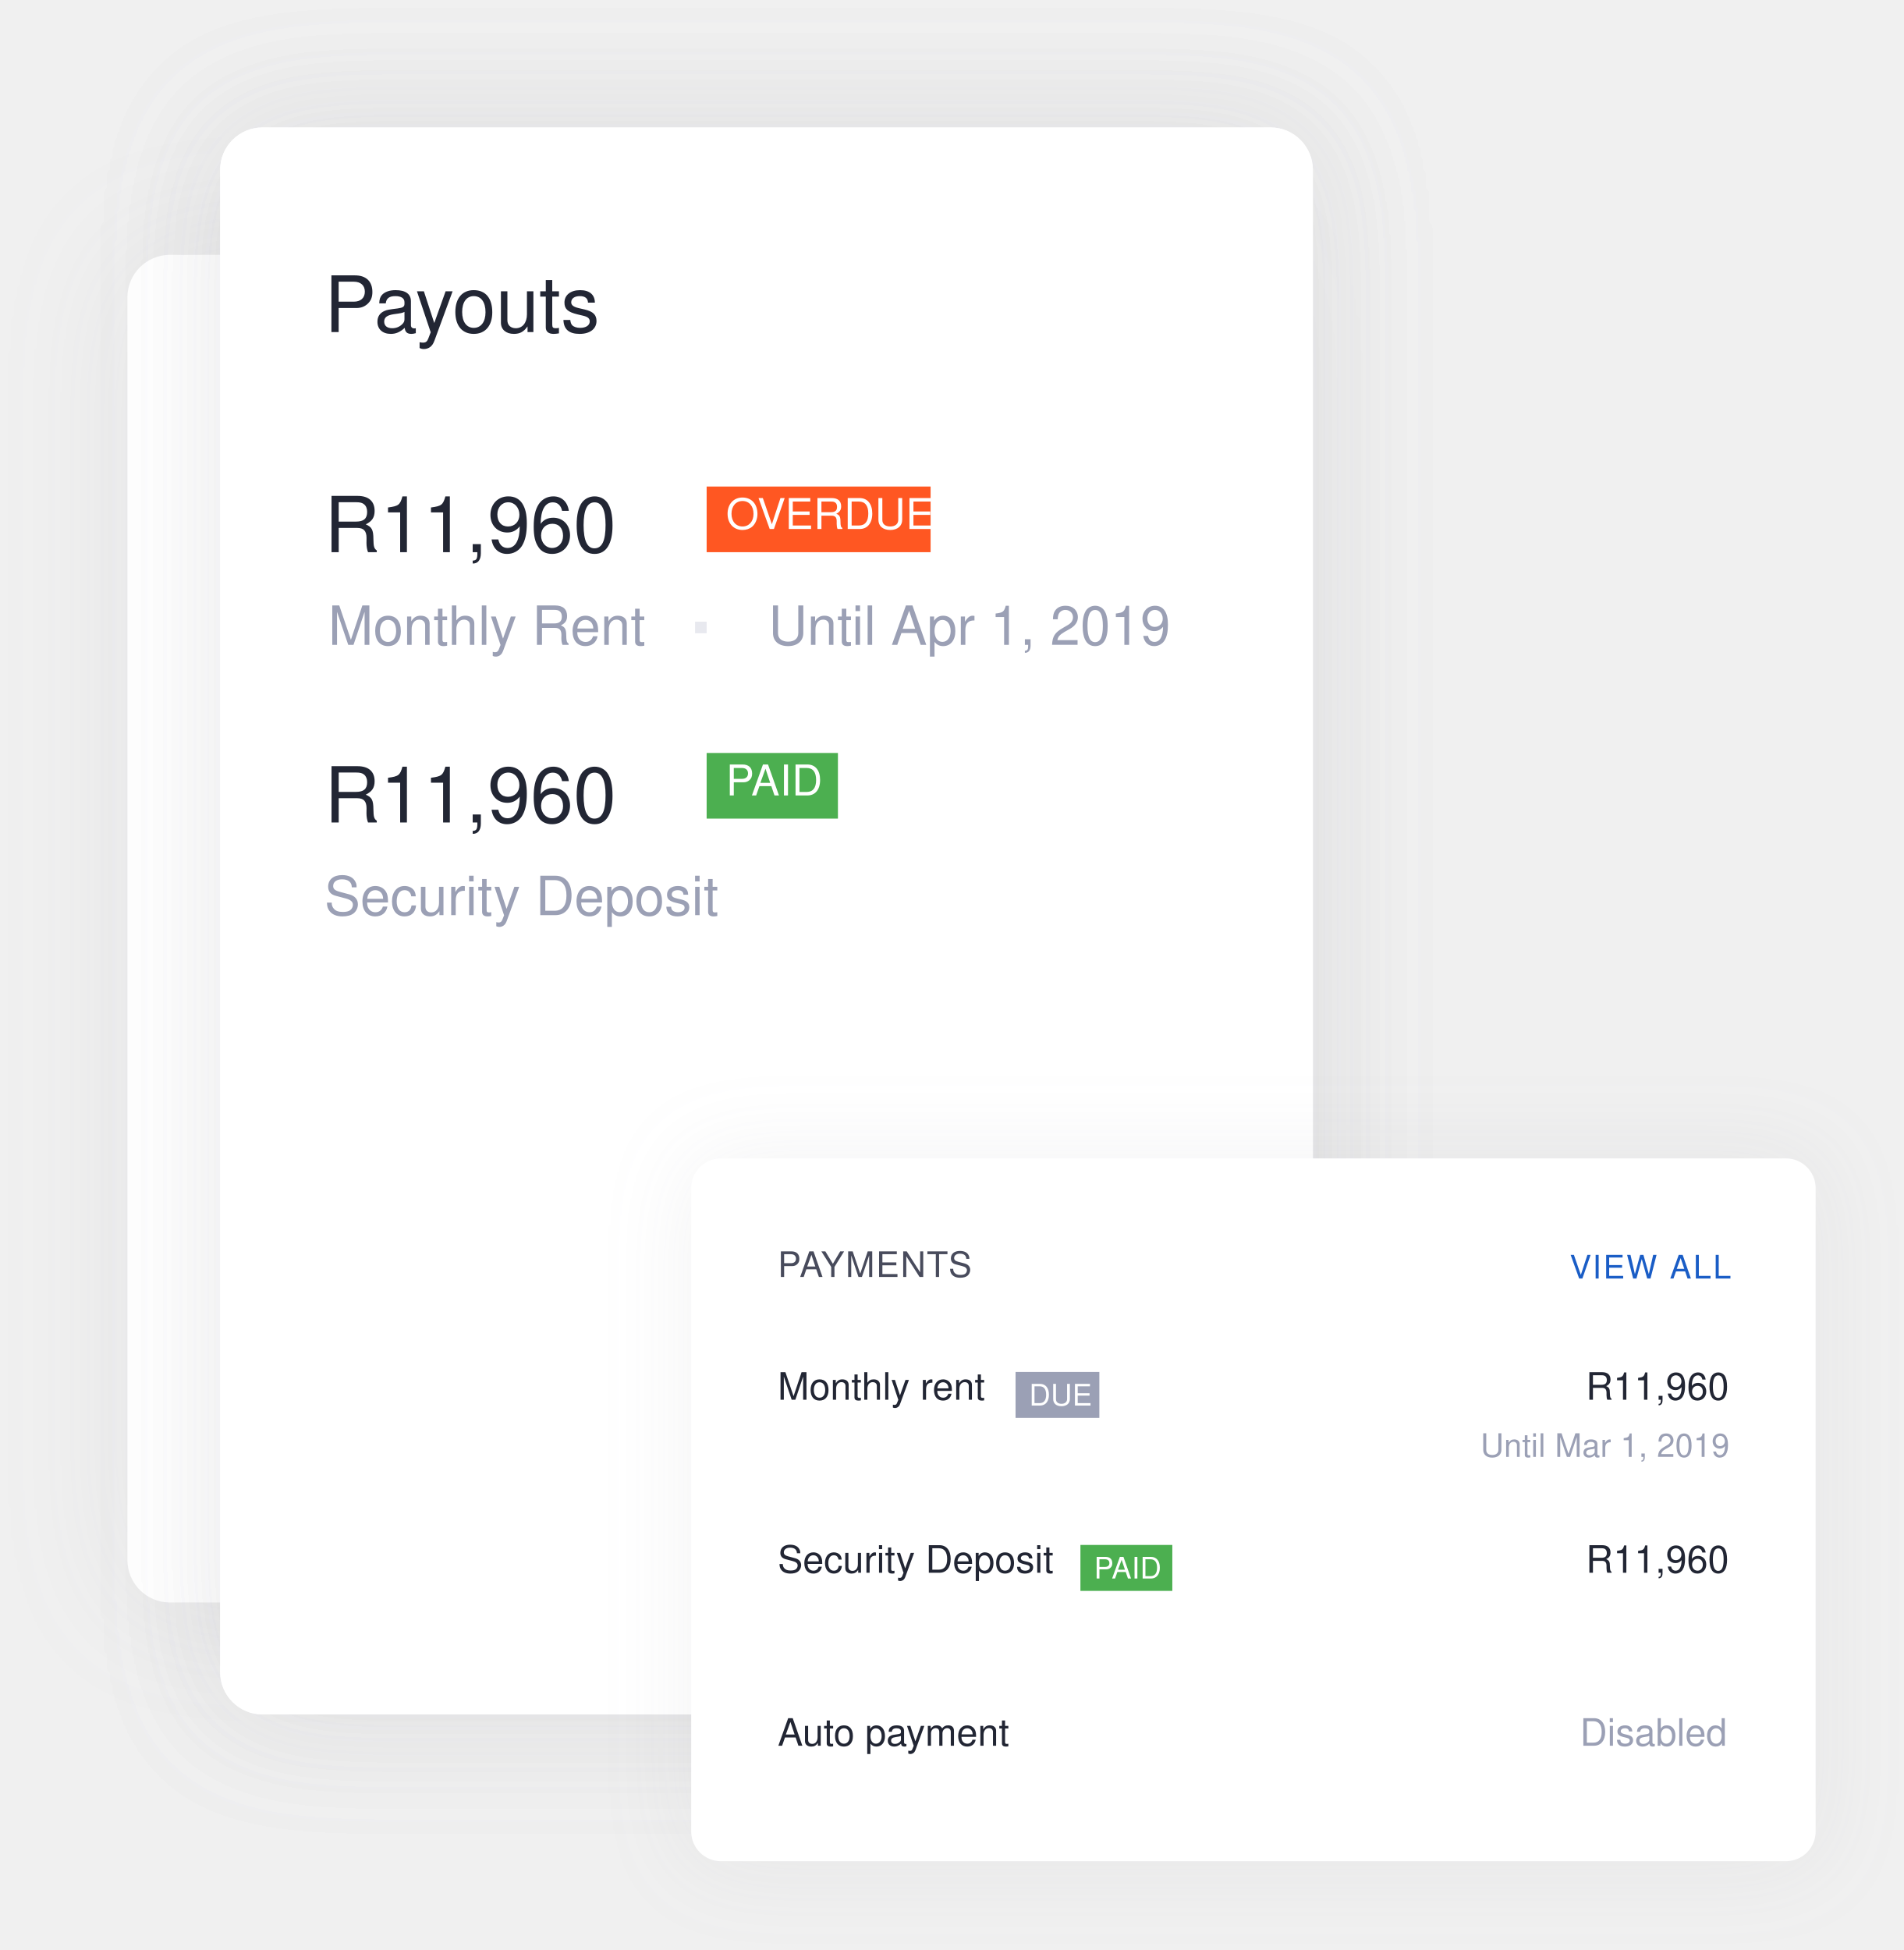
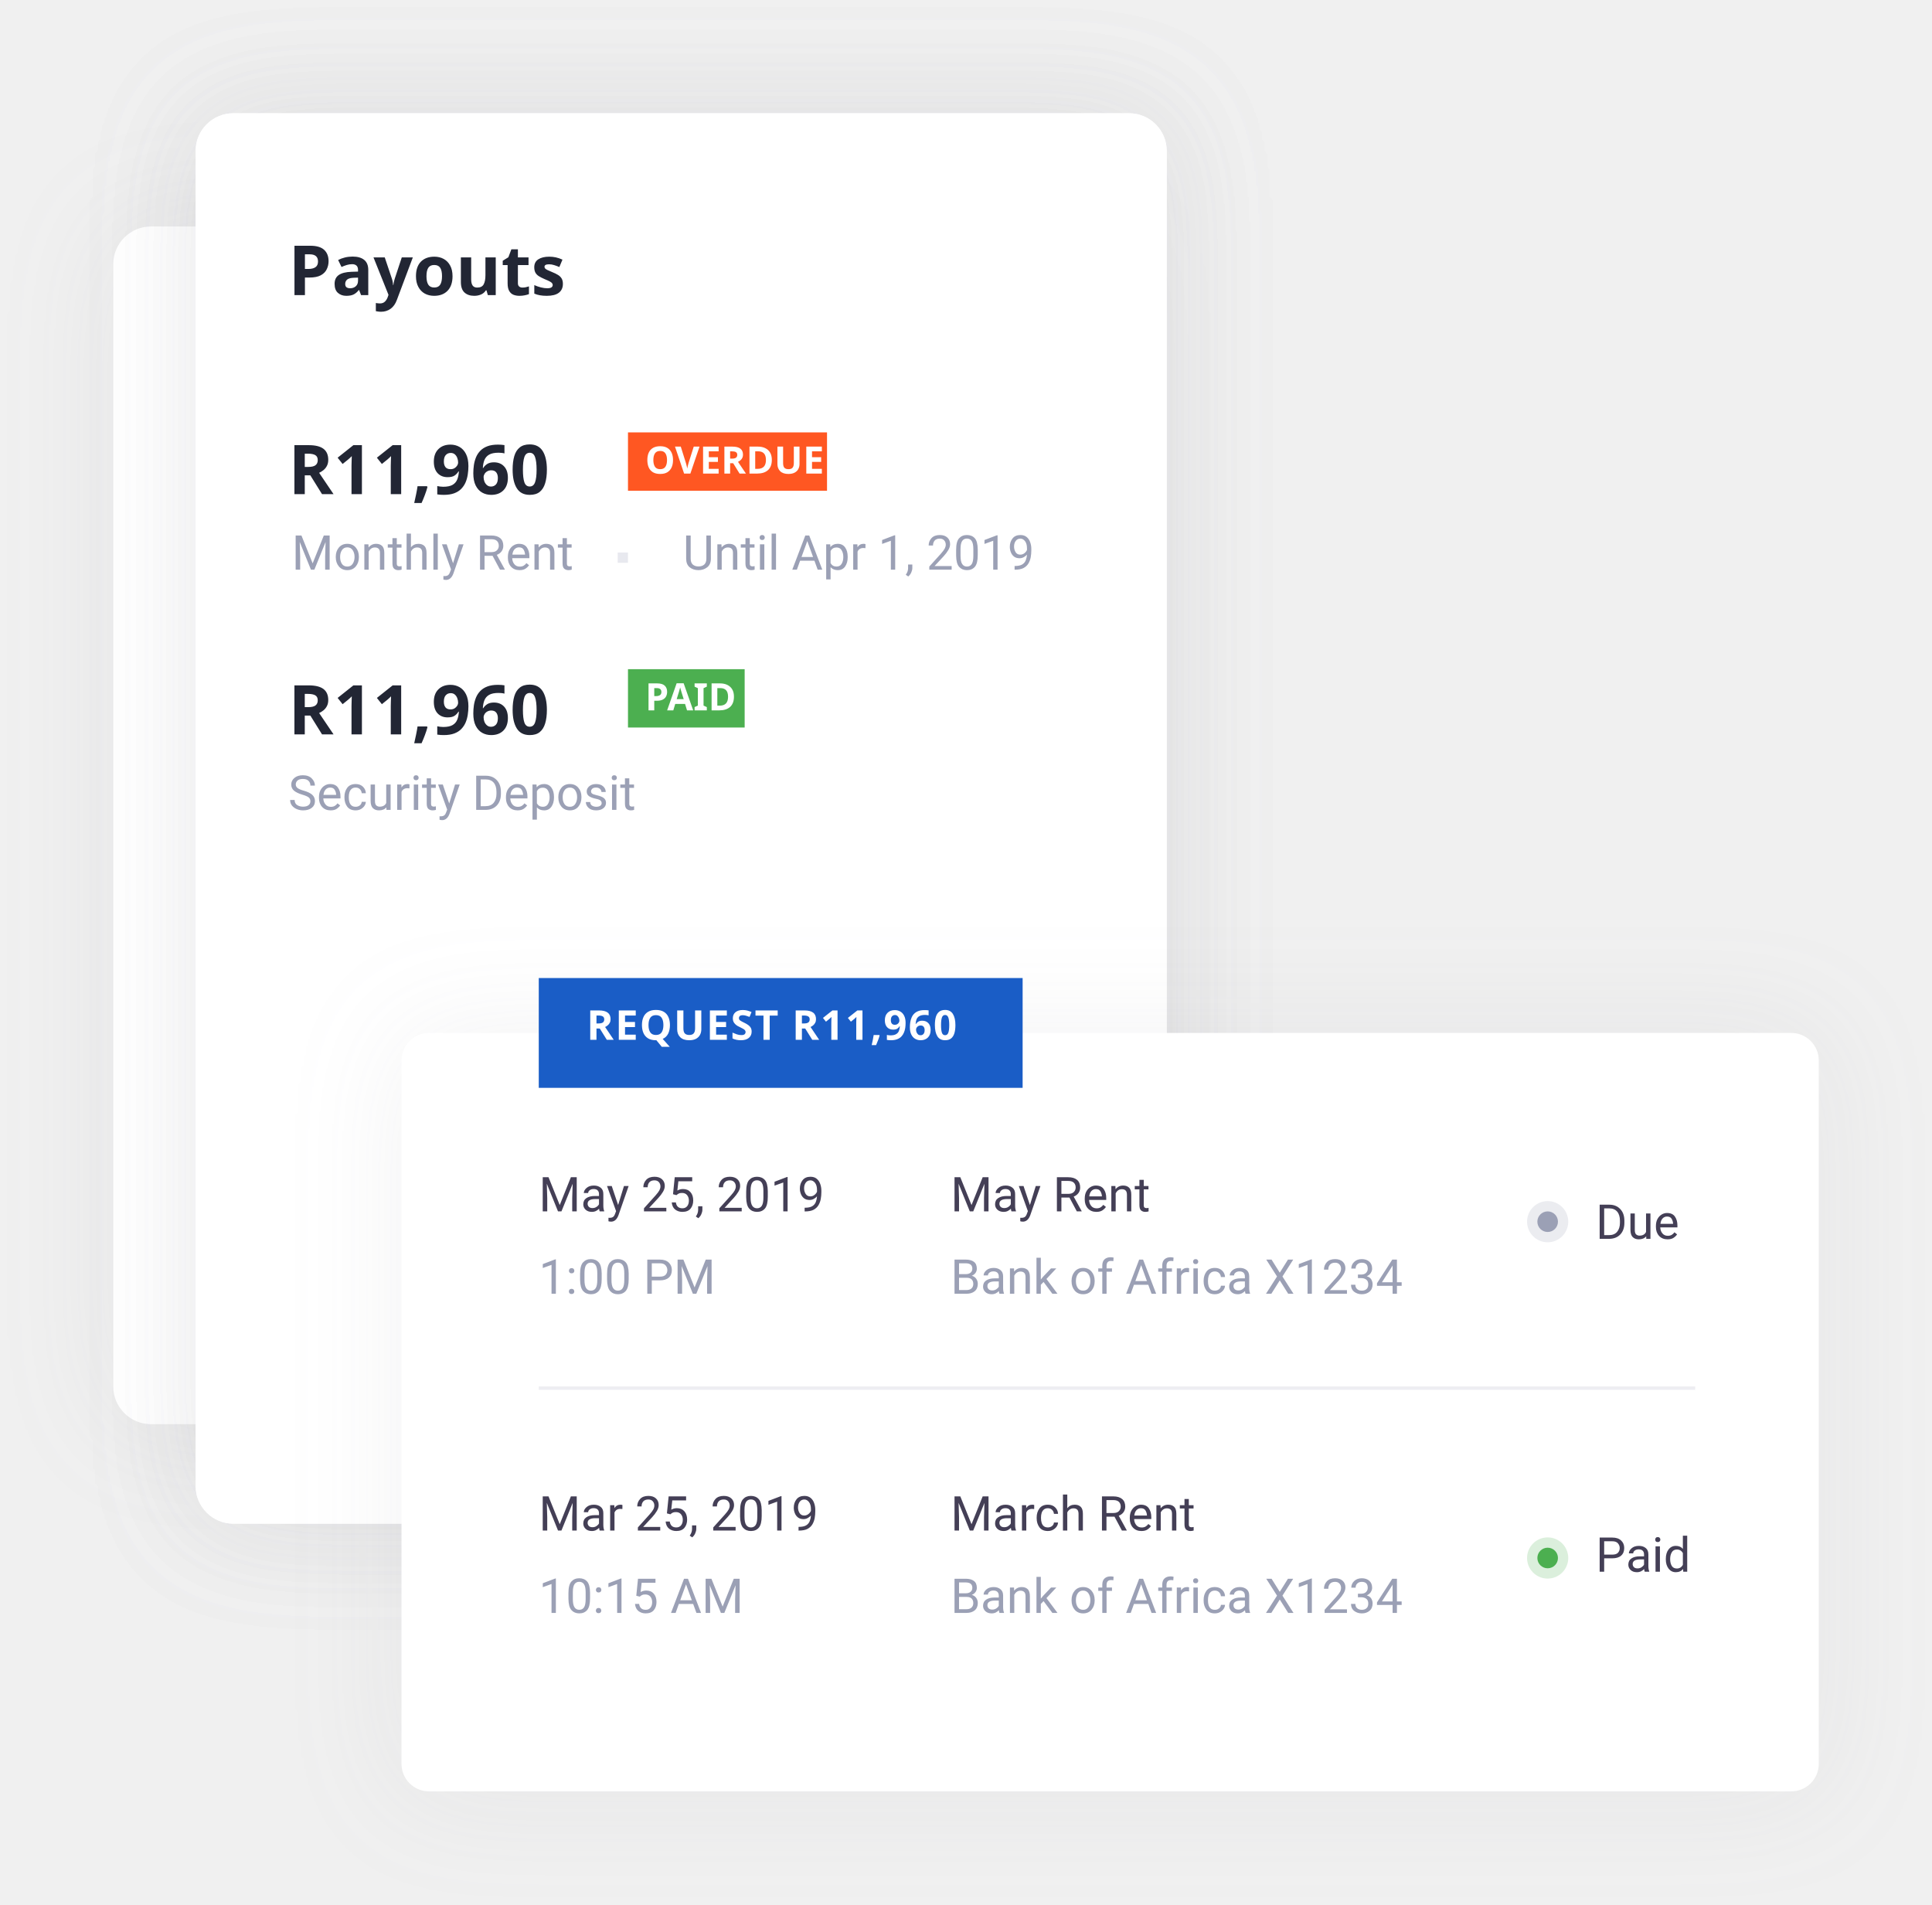
- <svg xmlns="http://www.w3.org/2000/svg" xmlns:xlink="http://www.w3.org/1999/xlink" width="493px" height="505px" viewBox="0 0 493 505" version="1.1">
+ <svg xmlns="http://www.w3.org/2000/svg" xmlns:xlink="http://www.w3.org/1999/xlink" width="563px" height="555px" viewBox="0 0 563 555" version="1.1">
  <defs>
    <path d="M11,33 L278,33 C284.075,33 289,37.925 289,44 L289,371 C289,377.075 284.075,382 278,382 L11,382 C4.925,382 7.43989126e-16,377.075 0,371 L0,44 C-7.43989126e-16,37.925 4.925,33 11,33 Z" id="path-1" />
    <filter x="-17.1%" y="-14.2%" width="134.3%" height="128.4%" filterUnits="objectBoundingBox" id="filter-2">
      <feOffset dx="0" dy="0" in="SourceAlpha" result="shadowOffsetOuter1" />
      <feGaussianBlur stdDeviation="16.5" in="shadowOffsetOuter1" result="shadowBlurOuter1" />
      <feColorMatrix values="0 0 0 0 0.507   0 0 0 0 0.507   0 0 0 0 0.545  0 0 0 0.098 0" type="matrix" in="shadowBlurOuter1" />
    </filter>
    <path d="M35,0 L296,0 C302.075,-1.11598369e-15 307,4.925 307,11 L307,400 C307,406.075 302.075,411 296,411 L35,411 C28.925,411 24,406.075 24,400 L24,11 C24,4.925 28.925,1.11598369e-15 35,0 Z" id="path-3" />
    <filter x="-17.5%" y="-12.0%" width="135.0%" height="124.1%" filterUnits="objectBoundingBox" id="filter-4">
      <feOffset dx="0" dy="0" in="SourceAlpha" result="shadowOffsetOuter1" />
      <feGaussianBlur stdDeviation="16.5" in="shadowOffsetOuter1" result="shadowBlurOuter1" />
      <feColorMatrix values="0 0 0 0 0.507   0 0 0 0 0.507   0 0 0 0 0.545  0 0 0 0.098 0" type="matrix" in="shadowBlurOuter1" />
    </filter>
    <path d="M35,0 L296,0 C302.075,-1.11598369e-15 307,4.925 307,11 L307,400 C307,406.075 302.075,411 296,411 L35,411 C28.925,411 24,406.075 24,400 L24,11 C24,4.925 28.925,1.11598369e-15 35,0 Z" id="path-5" />
    <filter x="-17.5%" y="-12.0%" width="135.0%" height="124.1%" filterUnits="objectBoundingBox" id="filter-6">
      <feOffset dx="0" dy="0" in="SourceAlpha" result="shadowOffsetOuter1" />
      <feGaussianBlur stdDeviation="16.5" in="shadowOffsetOuter1" result="shadowBlurOuter1" />
      <feColorMatrix values="0 0 0 0 0.507   0 0 0 0 0.507   0 0 0 0 0.545  0 0 0 0.098 0" type="matrix" in="shadowBlurOuter1" />
    </filter>
-     <rect id="path-7" x="-8.52651283e-14" y="0" width="291.2" height="182" rx="7.7" />
-     <filter x="-11.8%" y="-19.0%" width="123.7%" height="137.9%" filterUnits="objectBoundingBox" id="filter-8">
+     <path d="M8,0 L405,0 C409.418,-8.11624501e-16 413,3.582 413,8 L413,213 C413,217.418 409.418,221 405,221 L8,221 C3.582,221 5.41083001e-16,217.418 0,213 L0,8 C-5.41083001e-16,3.582 3.582,8.11624501e-16 8,0 Z" id="path-7" />
+     <filter x="-12.0%" y="-22.4%" width="124.0%" height="144.8%" filterUnits="objectBoundingBox" id="filter-8">
      <feOffset dx="0" dy="0" in="SourceAlpha" result="shadowOffsetOuter1" />
-       <feGaussianBlur stdDeviation="11.5" in="shadowOffsetOuter1" result="shadowBlurOuter1" />
+       <feGaussianBlur stdDeviation="16.5" in="shadowOffsetOuter1" result="shadowBlurOuter1" />
      <feColorMatrix values="0 0 0 0 0.507   0 0 0 0 0.507   0 0 0 0 0.545  0 0 0 0.098 0" type="matrix" in="shadowBlurOuter1" />
    </filter>
  </defs>
  <g id="Page-1" stroke="none" stroke-width="1" fill="none" fill-rule="evenodd">
-     <g id="Main-Landlord" transform="translate(-69, -2540)">
-       <g id="Block-3" transform="translate(-515, 213)">
-         <g id="Pictures-2" transform="translate(617, 2360)">
-           <g id="Group-8">
-             <g id="Card">
-               <g id="Group-48">
-                 <g id="Base">
-                   <use fill="black" fill-opacity="1" filter="url(#filter-2)" xlink:href="#path-1" />
-                   <use fill="#FFFFFF" fill-rule="evenodd" xlink:href="#path-1" />
-                 </g>
-                 <g id="Base">
-                   <use fill="black" fill-opacity="1" filter="url(#filter-4)" xlink:href="#path-3" />
-                   <use fill="#FFFFFF" fill-rule="evenodd" xlink:href="#path-3" />
-                 </g>
-                 <g id="Base">
-                   <use fill="black" fill-opacity="1" filter="url(#filter-6)" xlink:href="#path-5" />
-                   <use fill="#FFFFFF" fill-rule="evenodd" xlink:href="#path-5" />
+     <g id="Rentorr-Landing---Landlord-1" transform="translate(-70, -2216)">
+       <g id="Block-3" transform="translate(103, 1587)">
+         <g id="Group-8" transform="translate(0, 662)">
+           <g id="Card">
+             <g id="Group-48">
+               <g id="Base">
+                 <use fill="black" fill-opacity="1" filter="url(#filter-2)" xlink:href="#path-1" />
+                 <use fill="#FFFFFF" fill-rule="evenodd" xlink:href="#path-1" />
+               </g>
+               <g id="Base">
+                 <use fill="black" fill-opacity="1" filter="url(#filter-4)" xlink:href="#path-3" />
+                 <use fill="#FFFFFF" fill-rule="evenodd" xlink:href="#path-3" />
+               </g>
+               <g id="Base">
+                 <use fill="black" fill-opacity="1" filter="url(#filter-6)" xlink:href="#path-5" />
+                 <use fill="#FFFFFF" fill-rule="evenodd" xlink:href="#path-5" />
+               </g>
+             </g>
+             <g id="Group-47" transform="translate(51, 33)" fill="#222634" font-family="Overpass-Bold, Overpass" font-size="20.16" font-weight="bold" line-spacing="23.04">
+               <text id="Payouts">
+                 <tspan x="0" y="20">Payouts</tspan>
+               </text>
+             </g>
+           </g>
+           <g id="Group-7" transform="translate(84, 252)">
+             <g id="Card" transform="translate(0, 16)">
+               <g id="Group-44" transform="translate(114, 81)">
+                 <g id="Group-39">
+                   <g id="Line-01">
+                     <text id="Due" font-family="Roboto-Regular, Roboto" font-size="14" font-weight="normal" fill="#443F56">
+                       <tspan x="188" y="21">Due</tspan>
+                     </text>
+                     <g id="Icons/Highlight-disabled" transform="translate(168, 10)" fill="#9BA0B5" fill-rule="nonzero">
+                       <circle id="Oval-Copy-9" opacity="0.2" cx="6" cy="6" r="6" />
+                       <circle id="Oval-Copy-10" cx="6" cy="6" r="3" />
+                     </g>
+                     <text id="May-Rent" font-family="Roboto-Regular, Roboto" font-size="14" font-weight="normal" fill="#443F56">
+                       <tspan x="0" y="13">May Rent</tspan>
+                     </text>
+                     <text id="Bank-of-Africa-X1234" font-family="Roboto-Regular, Roboto" font-size="14" font-weight="normal" fill="#9BA0B5">
+                       <tspan x="0" y="37">Bank of Africa X1234</tspan>
+                     </text>
+                   </g>
                </g>
              </g>
-               <g id="Group-47" transform="translate(51, 33)" fill="#222634" font-family="Helvetica" font-size="20.16" font-weight="normal" line-spacing="23.04">
-                 <text id="Payouts">
-                   <tspan x="0" y="20">Payouts</tspan>
-                 </text>
+               <g id="Group-44" transform="translate(18, 61)">
+                 <g id="Group-39">
+                   <g id="Line-01">
+                     <text id="May-25,-2019" font-family="Roboto-Regular, Roboto" font-size="14" font-weight="normal" fill="#443F56">
+                       <tspan x="0" y="13">May 25, 2019</tspan>
+                     </text>
+                     <text id="1:00-PM" font-family="Roboto-Regular, Roboto" font-size="14" font-weight="normal" fill="#9BA0B5">
+                       <tspan x="0" y="37">1:00 PM</tspan>
+                     </text>
+                     <text id="Due" font-family="Roboto-Regular, Roboto" font-size="14" font-weight="normal" fill="#443F56">
+                       <tspan x="308" y="21">Due</tspan>
+                     </text>
+                     <g id="Icons/Highlight-disabled" transform="translate(288, 10)" fill="#9BA0B5" fill-rule="nonzero">
+                       <circle id="Oval-Copy-9" opacity="0.2" cx="6" cy="6" r="6" />
+                       <circle id="Oval-Copy-10" cx="6" cy="6" r="3" />
+                     </g>
+                     <text id="May-Rent" font-family="Roboto-Regular, Roboto" font-size="14" font-weight="normal" fill="#443F56">
+                       <tspan x="120" y="13">May Rent</tspan>
+                     </text>
+                     <text id="Bank-of-Africa-X1234" font-family="Roboto-Regular, Roboto" font-size="14" font-weight="normal" fill="#9BA0B5">
+                       <tspan x="120" y="37">Bank of Africa X1234</tspan>
+                     </text>
+                   </g>
+                 </g>
+               </g>
+               <g id="Group-44">
+                 <g id="Group-49">
+                   <g id="Base">
+                     <use fill="black" fill-opacity="1" filter="url(#filter-8)" xlink:href="#path-7" />
+                     <use fill="#FFFFFF" fill-rule="evenodd" xlink:href="#path-7" />
+                   </g>
+                   <text id="Mar-25,-2019" font-family="Roboto-Regular, Roboto" font-size="14" font-weight="normal" fill="#443F56">
+                     <tspan x="40" y="145">Mar 25, 2019</tspan>
+                   </text>
+                   <text id="10:15-AM" font-family="Roboto-Regular, Roboto" font-size="14" font-weight="normal" fill="#9BA0B5">
+                     <tspan x="40" y="169">10:15 AM</tspan>
+                   </text>
+                   <polygon id="Rectangle" fill="#EEEEF2" fill-rule="nonzero" points="40 103 377 103 377 104 40 104" />
+                   <text id="Paid" font-family="Roboto-Regular, Roboto" font-size="14" font-weight="normal" fill="#443F56">
+                     <tspan x="348" y="157">Paid</tspan>
+                   </text>
+                   <g id="Icons/Highlight-green" transform="translate(328, 147)" fill="#4CAF50" fill-rule="nonzero">
+                     <circle id="Oval" opacity="0.2" cx="6" cy="6" r="6" />
+                     <circle id="Oval" cx="6" cy="6" r="3" />
+                   </g>
+                   <text id="March-Rent" font-family="Roboto-Regular, Roboto" font-size="14" font-weight="normal" fill="#443F56">
+                     <tspan x="160" y="145">March Rent</tspan>
+                   </text>
+                   <text id="Bank-of-Africa-X1234" font-family="Roboto-Regular, Roboto" font-size="14" font-weight="normal" fill="#9BA0B5">
+                     <tspan x="160" y="169">Bank of Africa X1234</tspan>
+                   </text>
+                   <text id="May-25,-2019" font-family="Roboto-Regular, Roboto" font-size="14" font-weight="normal" fill="#443F56">
+                     <tspan x="40" y="52">May 25, 2019</tspan>
+                   </text>
+                   <text id="1:00-PM" font-family="Roboto-Regular, Roboto" font-size="14" font-weight="normal" fill="#9BA0B5">
+                     <tspan x="40" y="76">1:00 PM</tspan>
+                   </text>
+                   <text id="Due" font-family="Roboto-Regular, Roboto" font-size="14" font-weight="normal" fill="#443F56">
+                     <tspan x="348" y="60">Due</tspan>
+                   </text>
+                   <g id="Icons/Highlight-disabled" transform="translate(328, 49)" fill="#9BA0B5" fill-rule="nonzero">
+                     <circle id="Oval-Copy-9" opacity="0.2" cx="6" cy="6" r="6" />
+                     <circle id="Oval-Copy-10" cx="6" cy="6" r="3" />
+                   </g>
+                   <text id="May-Rent" font-family="Roboto-Regular, Roboto" font-size="14" font-weight="normal" fill="#443F56">
+                     <tspan x="160" y="52">May Rent</tspan>
+                   </text>
+                   <text id="Bank-of-Africa-X1234" font-family="Roboto-Regular, Roboto" font-size="14" font-weight="normal" fill="#9BA0B5">
+                     <tspan x="160" y="76">Bank of Africa X1234</tspan>
+                   </text>
+                 </g>
+                 <g id="Line-03" transform="translate(40, 103)" />
+                 <g id="Group-39" transform="translate(40, 39)">
+                   <g id="Line-01" />
+                 </g>
              </g>
            </g>
-             <g id="Monthly-rent-Copy" transform="translate(51, 91)">
-               <text id="R11,960" font-family="Helvetica" font-size="20" font-weight="normal" fill="#222634">
-                 <tspan x="0" y="19">R11,960</tspan>
+             <g id="Blue-Button_default" transform="translate(40, 0)">
+               <polygon id="Base" fill="#1A5DC6" fill-rule="nonzero" points="-1.22298005e-16 0 141 0 141 32 -1.22298005e-16 32" />
+               <text id="Create-Listing" font-family="Overpass-Black, Overpass" font-size="12" font-weight="700" line-spacing="16" letter-spacing="0.4" fill="#FFFFFF">
+                 <tspan x="13.924" y="18">REQUEST  R11,960</tspan>
              </text>
-               <text id="Monthly-Rent" font-family="Helvetica" font-size="14" font-weight="normal" fill="#9BA0B5">
-                 <tspan x="1" y="43">Monthly Rent</tspan>
-               </text>
-               <text id="Until-Apr-1,-2019" font-family="Helvetica" font-size="14" font-weight="normal" fill="#9BA0B5">
-                 <tspan x="115" y="43">Until Apr 1, 2019</tspan>
-               </text>
-               <g id="Tag" transform="translate(99, 2)">
-                 <rect id="Rectangle" fill="#FF5722" x="0" y="0" width="58" height="17" />
-                 <text id="Overdue" font-family="Helvetica" font-size="11" font-weight="normal" letter-spacing="0.051" fill="#FFFFFF">
-                   <tspan x="5" y="11">OVERDUE</tspan>
-                 </text>
-               </g>
-               <rect id="Rectangle" fill="#E8E9EF" x="96" y="37" width="3" height="3" />
-             </g>
-             <g id="Security-deposit-Copy" transform="translate(51, 161)">
-               <text id="Security-Deposit" font-family="Helvetica" font-size="14" font-weight="normal" fill="#9BA0B5">
-                 <tspan x="0" y="43">Security Deposit</tspan>
-               </text>
-               <text id="R11,960" font-family="Helvetica" font-size="20" font-weight="normal" fill="#222634">
-                 <tspan x="0" y="19">R11,960</tspan>
-               </text>
-               <g id="Tag" transform="translate(99, 1)">
-                 <rect id="Rectangle" fill="#4CAF50" x="0" y="0" width="34" height="17" />
-                 <text id="PAID" font-family="Helvetica" font-size="11" font-weight="normal" letter-spacing="0.051" fill="#FFFFFF">
-                   <tspan x="5" y="11">PAID</tspan>
-                 </text>
-               </g>
            </g>
          </g>
-           <g id="Card-Copy-2" transform="translate(146, 267)">
-             <g id="Rectangle-Copy-5">
-               <use fill="black" fill-opacity="1" filter="url(#filter-8)" xlink:href="#path-7" />
-               <use fill="#FFFFFF" fill-rule="evenodd" xlink:href="#path-7" />
+           <g id="Monthly-rent-Copy" transform="translate(51, 91)">
+             <text id="R11,960" font-family="Overpass-Bold, Overpass" font-size="20" font-weight="bold" fill="#222634">
+               <tspan x="0" y="20">R11,960</tspan>
+             </text>
+             <text id="Monthly-Rent" font-family="Roboto-Regular, Roboto" font-size="14" font-weight="normal" fill="#9BA0B5">
+               <tspan x="1" y="42">Monthly Rent</tspan>
+             </text>
+             <text id="Until-Apr-1,-2019" font-family="Roboto-Regular, Roboto" font-size="14" font-weight="normal" fill="#9BA0B5">
+               <tspan x="115" y="42">Until Apr 1, 2019</tspan>
+             </text>
+             <g id="Tag" transform="translate(99, 2)">
+               <rect id="Rectangle" fill="#FF5722" x="0" y="0" width="58" height="17" />
+               <text id="Overdue" font-family="SourceSansPro-Black, Source Sans Pro" font-size="11" font-weight="700" letter-spacing="0.051" fill="#FFFFFF">
+                 <tspan x="5" y="12">OVERDUE</tspan>
+               </text>
            </g>
-             <text id="Until-Mar-1,-2019" font-family="Helvetica" font-size="8.4" font-weight="normal" letter-spacing="0.039" fill="#9BA0B5">
-               <tspan x="204.4" y="77.3">Until Mar 1, 2019</tspan>
+             <rect id="Rectangle" fill="#E8E9EF" x="96" y="37" width="3" height="3" />
+           </g>
+           <g id="Security-deposit-Copy" transform="translate(51, 161)">
+             <text id="Security-Deposit" font-family="Roboto-Regular, Roboto" font-size="14" font-weight="normal" fill="#9BA0B5">
+               <tspan x="0" y="42">Security Deposit</tspan>
            </text>
-             <text id="Disabled" font-family="Helvetica" font-size="9.8" font-weight="normal" line-spacing="16.8" fill="#9BA0B5">
-               <tspan x="230.167" y="152.1">Disabled</tspan>
+             <text id="R11,960" font-family="Overpass-Bold, Overpass" font-size="20" font-weight="bold" fill="#222634">
+               <tspan x="0" y="20">R11,960</tspan>
            </text>
-             <text id="Auto-payment" font-family="Helvetica" font-size="9.8" font-weight="normal" line-spacing="16.8" fill="#222634">
-               <tspan x="22.4" y="152.1">Auto payment</tspan>
-             </text>
-             <text id="Monthly-rent" font-family="Helvetica" font-size="9.8" font-weight="normal" line-spacing="16.8" fill="#222634">
-               <tspan x="22.4" y="62.5">Monthly rent</tspan>
-             </text>
-             <text id="R11,960" font-family="Helvetica" font-size="9.8" font-weight="normal" line-spacing="16.8" fill="#222634">
-               <tspan x="231.7" y="62.5">R11,960</tspan>
-             </text>
-             <rect id="Rectangle" fill="#9BA0B5" x="84" y="55.3" width="21.7" height="11.9" />
-             <text id="Due" font-family="Helvetica" font-size="7.7" font-weight="normal" letter-spacing="0.036" fill="#FFFFFF">
-               <tspan x="87.5" y="64">DUE</tspan>
-             </text>
-             <text id="Payments" font-family="Helvetica" font-size="9.1" font-weight="normal" letter-spacing="0.303" fill="#484B5C">
-               <tspan x="22.4" y="30.7">PAYMENTS</tspan>
-             </text>
-             <text id="View-all" font-family="Helvetica" font-size="8.4" font-weight="normal" letter-spacing="0.48" fill="#1A5DC6">
-               <tspan x="227.5" y="31.1">VIEW ALL</tspan>
-             </text>
-             <text id="R11,960" font-family="Helvetica" font-size="9.8" font-weight="normal" line-spacing="16.8" fill="#222634">
-               <tspan x="231.7" y="107.3">R11,960</tspan>
-             </text>
-             <text id="Security-Deposit" font-family="Helvetica" font-size="9.8" font-weight="normal" line-spacing="16.8" fill="#222634">
-               <tspan x="22.4" y="107.3">Security Deposit</tspan>
-             </text>
-             <rect id="Rectangle" fill="#4CAF50" x="100.8" y="100.1" width="23.8" height="11.9" />
-             <text id="PAID" font-family="Helvetica" font-size="7.7" font-weight="normal" letter-spacing="0.036" fill="#FFFFFF">
-               <tspan x="104.3" y="108.8">PAID</tspan>
-             </text>
+             <g id="Tag" transform="translate(99, 1)">
+               <rect id="Rectangle" fill="#4CAF50" x="0" y="0" width="34" height="17" />
+               <text id="PAID" font-family="SourceSansPro-Black, Source Sans Pro" font-size="11" font-weight="700" letter-spacing="0.051" fill="#FFFFFF">
+                 <tspan x="5" y="12">PAID</tspan>
+               </text>
+             </g>
          </g>
        </g>
      </g>
    </g>
  </g>
</svg>
